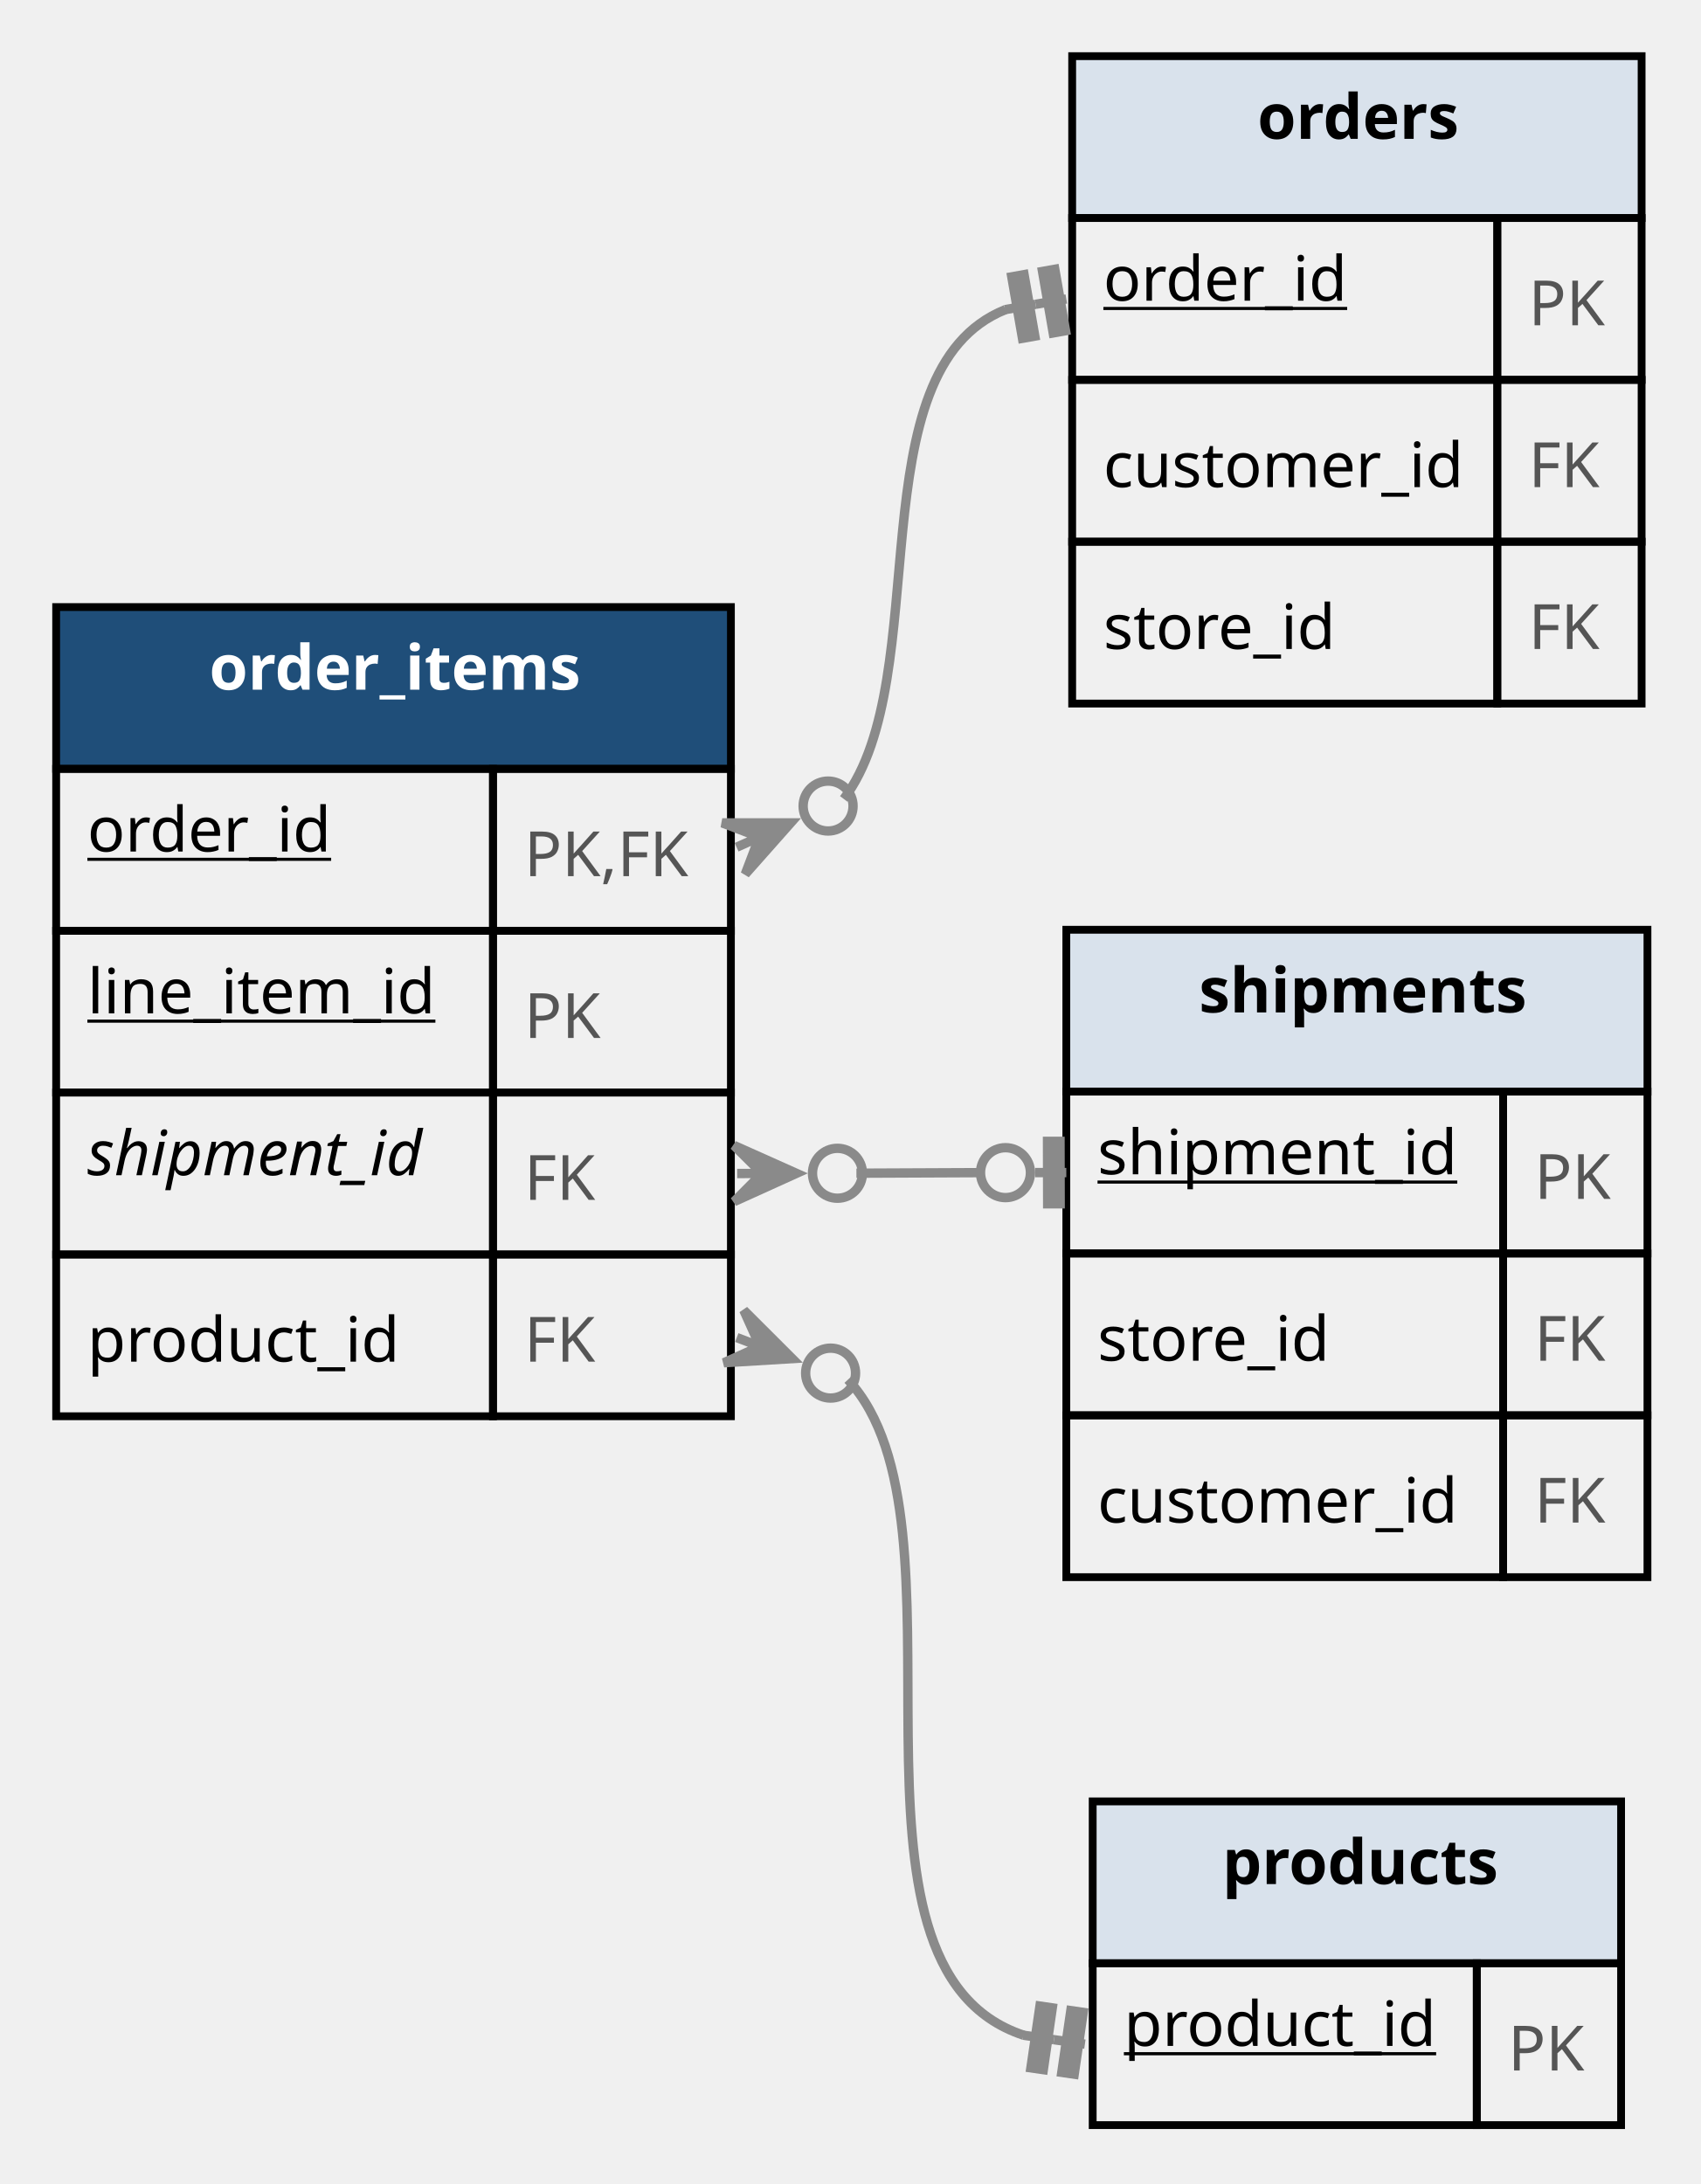
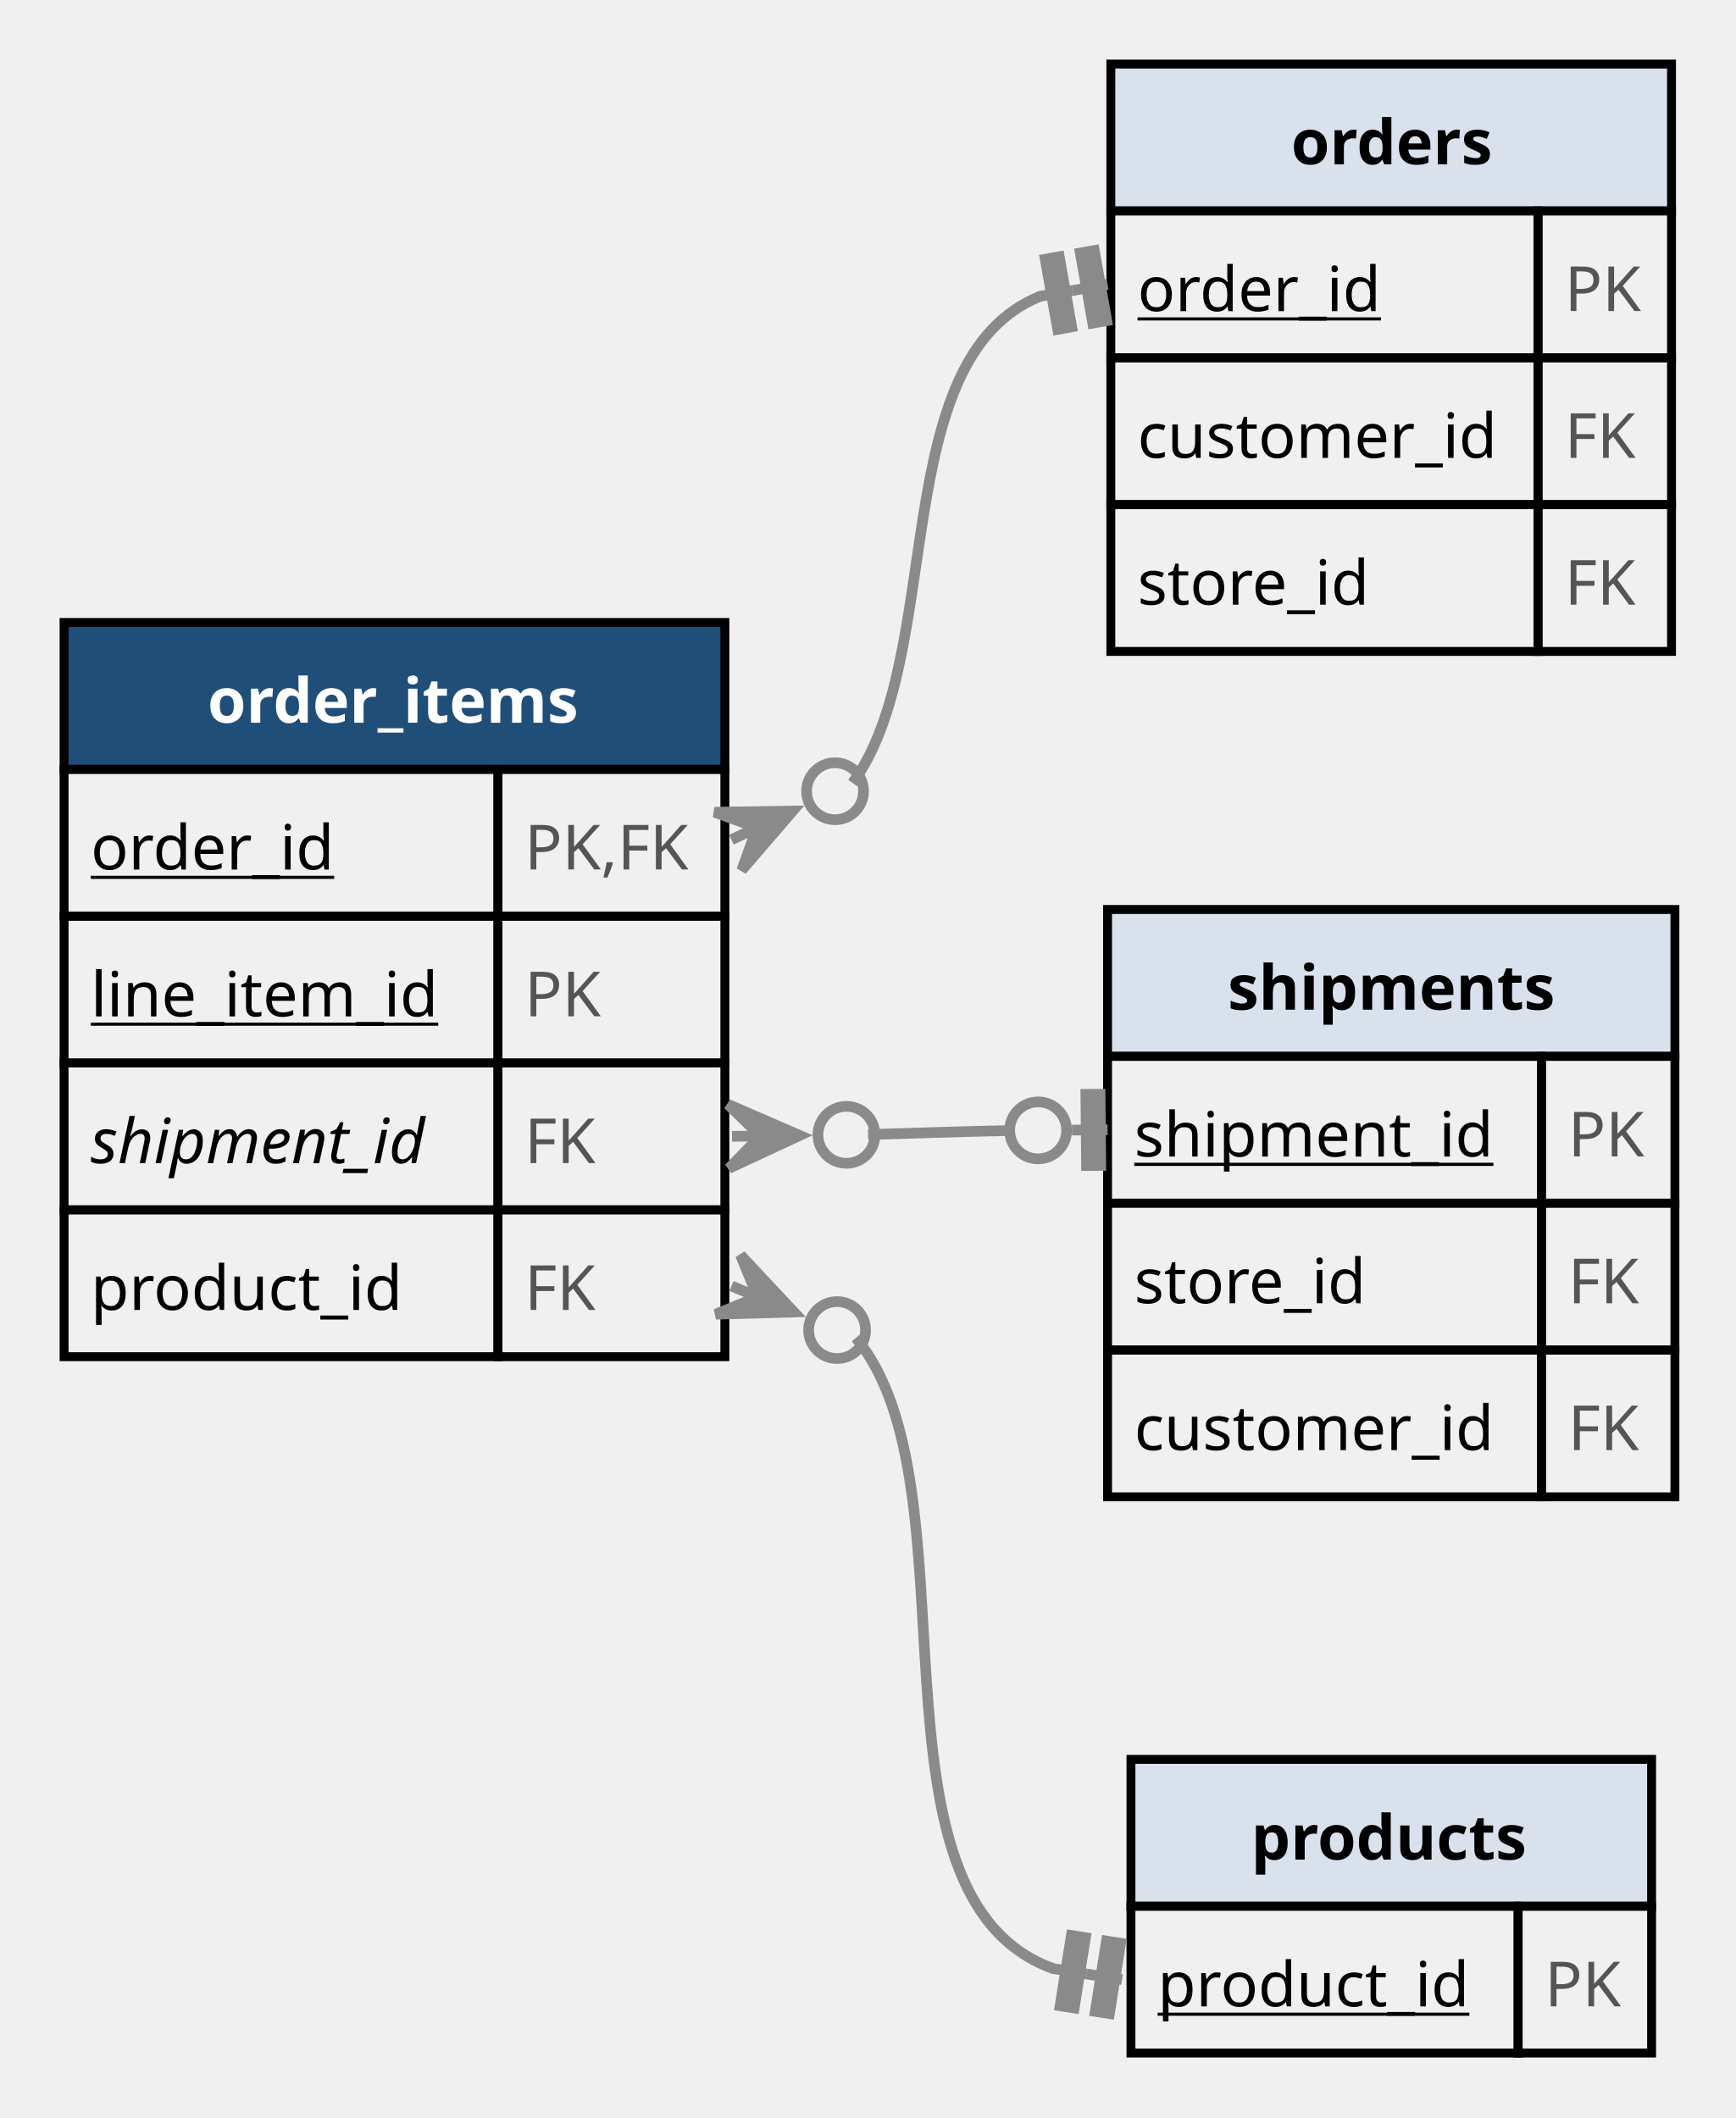
- <svg xmlns="http://www.w3.org/2000/svg" width="218pt" height="280pt" viewBox="0.00 0.00 218.00 280.00">
-   <g id="graph0" class="graph" transform="scale(1 1) rotate(0) translate(7.2 272.45)">
+ <svg xmlns="http://www.w3.org/2000/svg" width="195pt" height="238pt" viewBox="0.00 0.00 195.00 238.00">
+   <g id="graph0" class="graph" transform="scale(1 1) rotate(0) translate(7.2 230.7)">
    <g id="node1" class="node">
-       <polygon fill="#1f4e79" stroke="none" points="0,-173.88 0,-194.62 86.5,-194.62 86.5,-173.88 0,-173.88" />
-       <polygon fill="none" stroke="#000000" points="0,-173.88 0,-194.62 86.5,-194.62 86.5,-173.88 0,-173.88" />
-       <text xml:space="preserve" text-anchor="start" x="19.62" y="-184.03" font-family="Noto Sans KR" font-weight="bold" font-size="8.00" fill="#ffffff">order_items</text>
-       <polygon fill="none" stroke="#000000" points="0,-153.12 0,-173.88 56,-173.88 56,-153.12 0,-153.12" />
-       <text xml:space="preserve" text-anchor="start" x="4" y="-163.28" font-family="Noto Sans KR" text-decoration="underline" font-size="8.00">order_id</text>
-       <polygon fill="none" stroke="#000000" points="56,-153.12 56,-173.88 86.5,-173.88 86.5,-153.12 56,-153.12" />
-       <text xml:space="preserve" text-anchor="start" x="60" y="-160.12" font-family="Noto Sans KR" font-size="8.00" fill="#555555">PK,FK</text>
-       <polygon fill="none" stroke="#000000" points="0,-132.38 0,-153.12 56,-153.12 56,-132.38 0,-132.38" />
-       <text xml:space="preserve" text-anchor="start" x="4" y="-142.53" font-family="Noto Sans KR" text-decoration="underline" font-size="8.00">line_item_id</text>
-       <polygon fill="none" stroke="#000000" points="56,-132.38 56,-153.12 86.5,-153.12 86.5,-132.38 56,-132.38" />
-       <text xml:space="preserve" text-anchor="start" x="60" y="-139.38" font-family="Noto Sans KR" font-size="8.00" fill="#555555">PK</text>
-       <polygon fill="none" stroke="#000000" points="0,-111.62 0,-132.38 56,-132.38 56,-111.62 0,-111.62" />
-       <text xml:space="preserve" text-anchor="start" x="4" y="-121.78" font-family="Noto Sans KR" font-style="italic" font-size="8.00">shipment_id</text>
-       <polygon fill="none" stroke="#000000" points="56,-111.62 56,-132.38 86.5,-132.38 86.5,-111.62 56,-111.62" />
-       <text xml:space="preserve" text-anchor="start" x="60" y="-118.62" font-family="Noto Sans KR" font-size="8.00" fill="#555555">FK</text>
-       <polygon fill="none" stroke="#000000" points="0,-90.88 0,-111.62 56,-111.62 56,-90.88 0,-90.88" />
-       <text xml:space="preserve" text-anchor="start" x="4" y="-97.88" font-family="Noto Sans KR" font-size="8.00">product_id</text>
-       <polygon fill="none" stroke="#000000" points="56,-90.88 56,-111.62 86.5,-111.62 86.5,-90.88 56,-90.88" />
-       <text xml:space="preserve" text-anchor="start" x="60" y="-97.88" font-family="Noto Sans KR" font-size="8.00" fill="#555555">FK</text>
+       <polygon fill="#1f4e79" stroke="none" points="0,-144.25 0,-160.75 74.25,-160.75 74.25,-144.25 0,-144.25" />
+       <polygon fill="none" stroke="#000000" points="0,-144.25 0,-160.75 74.25,-160.75 74.25,-144.25 0,-144.25" />
+       <text xml:space="preserve" text-anchor="start" x="16.12" y="-149.49" font-family="Noto Sans KR" font-weight="bold" font-size="7.00" fill="#ffffff">order_items</text>
+       <polygon fill="none" stroke="#000000" points="0,-127.75 0,-144.25 48.75,-144.25 48.75,-127.75 0,-127.75" />
+       <text xml:space="preserve" text-anchor="start" x="3" y="-132.99" font-family="Noto Sans KR" text-decoration="underline" font-size="7.00">order_id</text>
+       <polygon fill="none" stroke="#000000" points="48.75,-127.75 48.75,-144.25 74.25,-144.25 74.25,-127.75 48.75,-127.75" />
+       <text xml:space="preserve" text-anchor="start" x="51.75" y="-133" font-family="Noto Sans KR" font-size="7.00" fill="#555555">PK,FK</text>
+       <polygon fill="none" stroke="#000000" points="0,-111.25 0,-127.75 48.75,-127.75 48.75,-111.25 0,-111.25" />
+       <text xml:space="preserve" text-anchor="start" x="3" y="-116.49" font-family="Noto Sans KR" text-decoration="underline" font-size="7.00">line_item_id</text>
+       <polygon fill="none" stroke="#000000" points="48.75,-111.25 48.75,-127.75 74.25,-127.75 74.25,-111.25 48.75,-111.25" />
+       <text xml:space="preserve" text-anchor="start" x="51.75" y="-116.5" font-family="Noto Sans KR" font-size="7.00" fill="#555555">PK</text>
+       <polygon fill="none" stroke="#000000" points="0,-94.75 0,-111.25 48.75,-111.25 48.75,-94.75 0,-94.75" />
+       <text xml:space="preserve" text-anchor="start" x="3" y="-99.99" font-family="Noto Sans KR" font-style="italic" font-size="7.00">shipment_id</text>
+       <polygon fill="none" stroke="#000000" points="48.75,-94.75 48.75,-111.25 74.25,-111.25 74.25,-94.75 48.75,-94.75" />
+       <text xml:space="preserve" text-anchor="start" x="51.75" y="-100" font-family="Noto Sans KR" font-size="7.00" fill="#555555">FK</text>
+       <polygon fill="none" stroke="#000000" points="0,-78.25 0,-94.75 48.75,-94.75 48.75,-78.25 0,-78.25" />
+       <text xml:space="preserve" text-anchor="start" x="3" y="-83.5" font-family="Noto Sans KR" font-size="7.00">product_id</text>
+       <polygon fill="none" stroke="#000000" points="48.75,-78.25 48.75,-94.75 74.25,-94.75 74.25,-78.25 48.75,-78.25" />
+       <text xml:space="preserve" text-anchor="start" x="51.75" y="-83.5" font-family="Noto Sans KR" font-size="7.00" fill="#555555">FK</text>
    </g>
    <g id="node2" class="node">
-       <polygon fill="#d9e2ec" stroke="none" points="130.25,-244.5 130.25,-265.25 203.25,-265.25 203.25,-244.5 130.25,-244.5" />
-       <polygon fill="none" stroke="#000000" points="130.25,-244.5 130.25,-265.25 203.25,-265.25 203.25,-244.5 130.25,-244.5" />
-       <text xml:space="preserve" text-anchor="start" x="154" y="-254.65" font-family="Noto Sans KR" font-weight="bold" font-size="8.00" fill="#000000">orders</text>
-       <polygon fill="none" stroke="#000000" points="130.25,-223.75 130.25,-244.5 184.75,-244.5 184.75,-223.75 130.25,-223.75" />
-       <text xml:space="preserve" text-anchor="start" x="134.25" y="-233.9" font-family="Noto Sans KR" text-decoration="underline" font-size="8.00">order_id</text>
-       <polygon fill="none" stroke="#000000" points="184.75,-223.75 184.75,-244.5 203.25,-244.5 203.25,-223.75 184.75,-223.75" />
-       <text xml:space="preserve" text-anchor="start" x="188.75" y="-230.75" font-family="Noto Sans KR" font-size="8.00" fill="#555555">PK</text>
-       <polygon fill="none" stroke="#000000" points="130.25,-203 130.25,-223.75 184.75,-223.75 184.75,-203 130.25,-203" />
-       <text xml:space="preserve" text-anchor="start" x="134.25" y="-210" font-family="Noto Sans KR" font-size="8.00">customer_id</text>
-       <polygon fill="none" stroke="#000000" points="184.75,-203 184.75,-223.75 203.25,-223.75 203.25,-203 184.75,-203" />
-       <text xml:space="preserve" text-anchor="start" x="188.75" y="-210" font-family="Noto Sans KR" font-size="8.00" fill="#555555">FK</text>
-       <polygon fill="none" stroke="#000000" points="130.25,-182.25 130.25,-203 184.75,-203 184.75,-182.25 130.25,-182.25" />
-       <text xml:space="preserve" text-anchor="start" x="134.25" y="-189.25" font-family="Noto Sans KR" font-size="8.00">store_id</text>
-       <polygon fill="none" stroke="#000000" points="184.75,-182.25 184.75,-203 203.25,-203 203.25,-182.25 184.75,-182.25" />
-       <text xml:space="preserve" text-anchor="start" x="188.75" y="-189.25" font-family="Noto Sans KR" font-size="8.00" fill="#555555">FK</text>
+       <polygon fill="#d9e2ec" stroke="none" points="117.62,-207 117.62,-223.5 180.62,-223.5 180.62,-207 117.62,-207" />
+       <polygon fill="none" stroke="#000000" points="117.62,-207 117.62,-223.5 180.62,-223.5 180.62,-207 117.62,-207" />
+       <text xml:space="preserve" text-anchor="start" x="137.88" y="-212.24" font-family="Noto Sans KR" font-weight="bold" font-size="7.00" fill="#000000">orders</text>
+       <polygon fill="none" stroke="#000000" points="117.62,-190.5 117.62,-207 165.62,-207 165.62,-190.5 117.62,-190.5" />
+       <text xml:space="preserve" text-anchor="start" x="120.62" y="-195.74" font-family="Noto Sans KR" text-decoration="underline" font-size="7.00">order_id</text>
+       <polygon fill="none" stroke="#000000" points="165.62,-190.5 165.62,-207 180.62,-207 180.62,-190.5 165.62,-190.5" />
+       <text xml:space="preserve" text-anchor="start" x="168.62" y="-195.75" font-family="Noto Sans KR" font-size="7.00" fill="#555555">PK</text>
+       <polygon fill="none" stroke="#000000" points="117.62,-174 117.62,-190.5 165.62,-190.5 165.62,-174 117.62,-174" />
+       <text xml:space="preserve" text-anchor="start" x="120.62" y="-179.25" font-family="Noto Sans KR" font-size="7.00">customer_id</text>
+       <polygon fill="none" stroke="#000000" points="165.62,-174 165.62,-190.5 180.62,-190.5 180.62,-174 165.62,-174" />
+       <text xml:space="preserve" text-anchor="start" x="168.62" y="-179.25" font-family="Noto Sans KR" font-size="7.00" fill="#555555">FK</text>
+       <polygon fill="none" stroke="#000000" points="117.62,-157.5 117.62,-174 165.62,-174 165.62,-157.5 117.62,-157.5" />
+       <text xml:space="preserve" text-anchor="start" x="120.62" y="-162.75" font-family="Noto Sans KR" font-size="7.00">store_id</text>
+       <polygon fill="none" stroke="#000000" points="165.62,-157.5 165.62,-174 180.62,-174 180.62,-157.5 165.62,-157.5" />
+       <text xml:space="preserve" text-anchor="start" x="168.62" y="-162.75" font-family="Noto Sans KR" font-size="7.00" fill="#555555">FK</text>
    </g>
    <g id="edge1" class="edge">
-       <path fill="none" stroke="#8a8a8a" stroke-width="1.2" d="M100.97,-170.02C112.83,-185.73 102.31,-224.96 121.7,-232.76" />
-       <polygon fill="#8a8a8a" stroke="#8a8a8a" stroke-width="1.2" points="94.16,-166.95 88.34,-160.38 90.15,-165.14 87.23,-163.83 87.23,-163.83 87.23,-163.83 90.15,-165.14 85.39,-166.95 94.16,-166.95" />
-       <ellipse fill="none" stroke="#8a8a8a" stroke-width="1.2" cx="98.96" cy="-169.11" rx="3.2" ry="3.2" />
-       <polygon fill="#8a8a8a" stroke="#8a8a8a" stroke-width="1.2" points="129.4,-230.05 128.02,-237.93 126.45,-237.65 127.82,-229.77 129.4,-230.05" />
-       <polyline fill="none" stroke="#8a8a8a" stroke-width="1.2" points="129.5,-234.12 125.56,-233.44" />
-       <polygon fill="#8a8a8a" stroke="#8a8a8a" stroke-width="1.2" points="125.46,-229.36 124.08,-237.24 122.51,-236.96 123.88,-229.08 125.46,-229.36" />
-       <polyline fill="none" stroke="#8a8a8a" stroke-width="1.2" points="125.56,-233.44 121.62,-232.75" />
+       <path fill="none" stroke="#8a8a8a" stroke-width="1.2" d="M88.6,-142.72C99.17,-157.13 92.27,-190.32 109.66,-197.4" />
+       <polygon fill="#8a8a8a" stroke="#8a8a8a" stroke-width="1.2" points="81.86,-139.56 76.14,-132.91 77.87,-137.7 74.98,-136.34 74.98,-136.34 74.98,-136.34 77.87,-137.7 73.09,-139.43 81.86,-139.56" />
+       <ellipse fill="none" stroke="#8a8a8a" stroke-width="1.2" cx="86.63" cy="-141.79" rx="3.2" ry="3.2" />
+       <polygon fill="#8a8a8a" stroke="#8a8a8a" stroke-width="1.2" points="117.16,-194.67 115.76,-202.55 114.19,-202.27 115.59,-194.39 117.16,-194.67" />
+       <polyline fill="none" stroke="#8a8a8a" stroke-width="1.2" points="117.25,-198.75 113.31,-198.05" />
+       <polygon fill="#8a8a8a" stroke="#8a8a8a" stroke-width="1.2" points="113.22,-193.97 111.82,-201.85 110.25,-201.57 111.65,-193.69 113.22,-193.97" />
+       <polyline fill="none" stroke="#8a8a8a" stroke-width="1.2" points="113.31,-198.05 109.37,-197.35" />
    </g>
    <g id="node3" class="node">
-       <polygon fill="#d9e2ec" stroke="none" points="129.5,-132.5 129.5,-153.25 204,-153.25 204,-132.5 129.5,-132.5" />
-       <polygon fill="none" stroke="#000000" points="129.5,-132.5 129.5,-153.25 204,-153.25 204,-132.5 129.5,-132.5" />
-       <text xml:space="preserve" text-anchor="start" x="146.5" y="-142.65" font-family="Noto Sans KR" font-weight="bold" font-size="8.00" fill="#000000">shipments</text>
-       <polygon fill="none" stroke="#000000" points="129.5,-111.75 129.5,-132.5 185.5,-132.5 185.5,-111.75 129.5,-111.75" />
-       <text xml:space="preserve" text-anchor="start" x="133.5" y="-121.9" font-family="Noto Sans KR" text-decoration="underline" font-size="8.00">shipment_id</text>
-       <polygon fill="none" stroke="#000000" points="185.5,-111.75 185.5,-132.5 204,-132.5 204,-111.75 185.5,-111.75" />
-       <text xml:space="preserve" text-anchor="start" x="189.5" y="-118.75" font-family="Noto Sans KR" font-size="8.00" fill="#555555">PK</text>
-       <polygon fill="none" stroke="#000000" points="129.5,-91 129.5,-111.75 185.5,-111.75 185.5,-91 129.5,-91" />
-       <text xml:space="preserve" text-anchor="start" x="133.5" y="-98" font-family="Noto Sans KR" font-size="8.00">store_id</text>
-       <polygon fill="none" stroke="#000000" points="185.5,-91 185.5,-111.75 204,-111.75 204,-91 185.5,-91" />
-       <text xml:space="preserve" text-anchor="start" x="189.5" y="-98" font-family="Noto Sans KR" font-size="8.00" fill="#555555">FK</text>
-       <polygon fill="none" stroke="#000000" points="129.5,-70.25 129.5,-91 185.5,-91 185.5,-70.25 129.5,-70.25" />
-       <text xml:space="preserve" text-anchor="start" x="133.5" y="-77.25" font-family="Noto Sans KR" font-size="8.00">customer_id</text>
-       <polygon fill="none" stroke="#000000" points="185.5,-70.25 185.5,-91 204,-91 204,-70.25 185.5,-70.25" />
-       <text xml:space="preserve" text-anchor="start" x="189.5" y="-77.25" font-family="Noto Sans KR" font-size="8.00" fill="#555555">FK</text>
+       <polygon fill="#d9e2ec" stroke="none" points="117.25,-112 117.25,-128.5 181,-128.5 181,-112 117.25,-112" />
+       <polygon fill="none" stroke="#000000" points="117.25,-112 117.25,-128.5 181,-128.5 181,-112 117.25,-112" />
+       <text xml:space="preserve" text-anchor="start" x="130.75" y="-117.24" font-family="Noto Sans KR" font-weight="bold" font-size="7.00" fill="#000000">shipments</text>
+       <polygon fill="none" stroke="#000000" points="117.25,-95.5 117.25,-112 166,-112 166,-95.5 117.25,-95.5" />
+       <text xml:space="preserve" text-anchor="start" x="120.25" y="-100.74" font-family="Noto Sans KR" text-decoration="underline" font-size="7.00">shipment_id</text>
+       <polygon fill="none" stroke="#000000" points="166,-95.5 166,-112 181,-112 181,-95.5 166,-95.5" />
+       <text xml:space="preserve" text-anchor="start" x="169" y="-100.75" font-family="Noto Sans KR" font-size="7.00" fill="#555555">PK</text>
+       <polygon fill="none" stroke="#000000" points="117.25,-79 117.25,-95.5 166,-95.5 166,-79 117.25,-79" />
+       <text xml:space="preserve" text-anchor="start" x="120.25" y="-84.25" font-family="Noto Sans KR" font-size="7.00">store_id</text>
+       <polygon fill="none" stroke="#000000" points="166,-79 166,-95.5 181,-95.5 181,-79 166,-79" />
+       <text xml:space="preserve" text-anchor="start" x="169" y="-84.25" font-family="Noto Sans KR" font-size="7.00" fill="#555555">FK</text>
+       <polygon fill="none" stroke="#000000" points="117.25,-62.5 117.25,-79 166,-79 166,-62.5 117.25,-62.5" />
+       <text xml:space="preserve" text-anchor="start" x="120.25" y="-67.75" font-family="Noto Sans KR" font-size="7.00">customer_id</text>
+       <polygon fill="none" stroke="#000000" points="166,-62.5 166,-79 181,-79 181,-62.5 166,-62.5" />
+       <text xml:space="preserve" text-anchor="start" x="169" y="-67.75" font-family="Noto Sans KR" font-size="7.00" fill="#555555">FK</text>
    </g>
    <g id="edge2" class="edge">
-       <path fill="none" stroke="#8a8a8a" stroke-width="1.2" d="M102.59,-122.04C107.81,-122.06 112.3,-122.09 118.11,-122.11" />
-       <polygon fill="#8a8a8a" stroke="#8a8a8a" stroke-width="1.2" points="94.9,-122.02 86.91,-118.4 90.5,-122.01 87.3,-122 87.3,-122 87.3,-122 90.5,-122.01 86.89,-125.6 94.9,-122.02" />
-       <ellipse fill="none" stroke="#8a8a8a" stroke-width="1.2" cx="100.16" cy="-122.03" rx="3.2" ry="3.2" />
-       <polygon fill="#8a8a8a" stroke="#8a8a8a" stroke-width="1.2" points="128.71,-118.12 128.69,-126.12 127.09,-126.12 127.11,-118.12 128.71,-118.12" />
-       <polyline fill="none" stroke="#8a8a8a" stroke-width="1.2" points="129.5,-122.12 125.5,-122.12" />
-       <ellipse fill="none" stroke="#8a8a8a" stroke-width="1.2" cx="121.7" cy="-122.11" rx="3.2" ry="3.2" />
+       <path fill="none" stroke="#8a8a8a" stroke-width="1.2" d="M90.34,-103.21C95.56,-103.35 100.05,-103.54 105.86,-103.65" />
+       <polygon fill="#8a8a8a" stroke="#8a8a8a" stroke-width="1.2" points="82.65,-103.11 74.7,-99.41 78.25,-103.05 75.05,-103.01 75.05,-103.01 75.05,-103.01 78.25,-103.05 74.6,-106.6 82.65,-103.11" />
+       <ellipse fill="none" stroke="#8a8a8a" stroke-width="1.2" cx="87.91" cy="-103.18" rx="3.2" ry="3.2" />
+       <polygon fill="#8a8a8a" stroke="#8a8a8a" stroke-width="1.2" points="116.49,-99.74 116.41,-107.74 114.81,-107.73 114.89,-99.73 116.49,-99.74" />
+       <polyline fill="none" stroke="#8a8a8a" stroke-width="1.2" points="117.25,-103.75 113.25,-103.71" />
+       <ellipse fill="none" stroke="#8a8a8a" stroke-width="1.2" cx="109.45" cy="-103.68" rx="3.2" ry="3.2" />
    </g>
    <g id="node4" class="node">
-       <polygon fill="#d9e2ec" stroke="none" points="132.88,-20.75 132.88,-41.5 200.62,-41.5 200.62,-20.75 132.88,-20.75" />
-       <polygon fill="none" stroke="#000000" points="132.88,-20.75 132.88,-41.5 200.62,-41.5 200.62,-20.75 132.88,-20.75" />
-       <text xml:space="preserve" text-anchor="start" x="149.5" y="-30.9" font-family="Noto Sans KR" font-weight="bold" font-size="8.00" fill="#000000">products</text>
-       <polygon fill="none" stroke="#000000" points="132.88,0 132.88,-20.75 182.12,-20.75 182.12,0 132.88,0" />
-       <text xml:space="preserve" text-anchor="start" x="136.88" y="-10.15" font-family="Noto Sans KR" text-decoration="underline" font-size="8.00">product_id</text>
-       <polygon fill="none" stroke="#000000" points="182.12,0 182.12,-20.75 200.62,-20.75 200.62,0 182.12,0" />
-       <text xml:space="preserve" text-anchor="start" x="186.12" y="-7" font-family="Noto Sans KR" font-size="8.00" fill="#555555">PK</text>
+       <polygon fill="#d9e2ec" stroke="none" points="119.88,-16.5 119.88,-33 178.38,-33 178.38,-16.5 119.88,-16.5" />
+       <polygon fill="none" stroke="#000000" points="119.88,-16.5 119.88,-33 178.38,-33 178.38,-16.5 119.88,-16.5" />
+       <text xml:space="preserve" text-anchor="start" x="133.38" y="-21.74" font-family="Noto Sans KR" font-weight="bold" font-size="7.00" fill="#000000">products</text>
+       <polygon fill="none" stroke="#000000" points="119.88,0 119.88,-16.5 163.38,-16.5 163.38,0 119.88,0" />
+       <text xml:space="preserve" text-anchor="start" x="122.88" y="-5.24" font-family="Noto Sans KR" text-decoration="underline" font-size="7.00">product_id</text>
+       <polygon fill="none" stroke="#000000" points="163.38,0 163.38,-16.5 178.38,-16.5 178.38,0 163.38,0" />
+       <text xml:space="preserve" text-anchor="start" x="166.38" y="-5.25" font-family="Noto Sans KR" font-size="7.00" fill="#555555">PK</text>
    </g>
    <g id="edge3" class="edge">
-       <path fill="none" stroke="#8a8a8a" stroke-width="1.2" d="M101.5,-95.57C118.6,-77.22 97.47,-20.3 124.04,-11.52" />
-       <polygon fill="#8a8a8a" stroke="#8a8a8a" stroke-width="1.2" points="94.36,-98.27 85.6,-97.74 90.24,-99.83 87.25,-100.97 87.25,-100.97 87.25,-100.97 90.24,-99.83 88.15,-104.47 94.36,-98.27" />
-       <ellipse fill="none" stroke="#8a8a8a" stroke-width="1.2" cx="99.28" cy="-96.41" rx="3.2" ry="3.2" />
-       <polygon fill="#8a8a8a" stroke="#8a8a8a" stroke-width="1.2" points="130.51,-6.53 131.66,-14.45 130.08,-14.68 128.92,-6.76 130.51,-6.53" />
-       <polyline fill="none" stroke="#8a8a8a" stroke-width="1.2" points="131.88,-10.38 127.92,-10.95" />
-       <polygon fill="#8a8a8a" stroke="#8a8a8a" stroke-width="1.2" points="126.55,-7.11 127.7,-15.03 126.12,-15.26 124.96,-7.34 126.55,-7.11" />
-       <polyline fill="none" stroke="#8a8a8a" stroke-width="1.2" points="127.92,-10.95 123.96,-11.53" />
+       <path fill="none" stroke="#8a8a8a" stroke-width="1.2" d="M88.97,-80.36C102.95,-63.57 88.79,-17.61 111.13,-9.49" />
+       <polygon fill="#8a8a8a" stroke="#8a8a8a" stroke-width="1.2" points="82,-83.27 73.23,-83.02 77.94,-84.96 74.99,-86.19 74.99,-86.19 74.99,-86.19 77.94,-84.96 76.01,-89.67 82,-83.27" />
+       <ellipse fill="none" stroke="#8a8a8a" stroke-width="1.2" cx="86.86" cy="-81.24" rx="3.2" ry="3.2" />
+       <polygon fill="#8a8a8a" stroke="#8a8a8a" stroke-width="1.2" points="117.46,-4.43 118.71,-12.33 117.13,-12.58 115.87,-4.68 117.46,-4.43" />
+       <polyline fill="none" stroke="#8a8a8a" stroke-width="1.2" points="118.88,-8.25 114.92,-8.88" />
+       <polygon fill="#8a8a8a" stroke="#8a8a8a" stroke-width="1.2" points="113.5,-5.06 114.76,-12.96 113.18,-13.21 111.92,-5.31 113.5,-5.06" />
+       <polyline fill="none" stroke="#8a8a8a" stroke-width="1.2" points="114.92,-8.88 110.97,-9.51" />
    </g>
  </g>
</svg>
